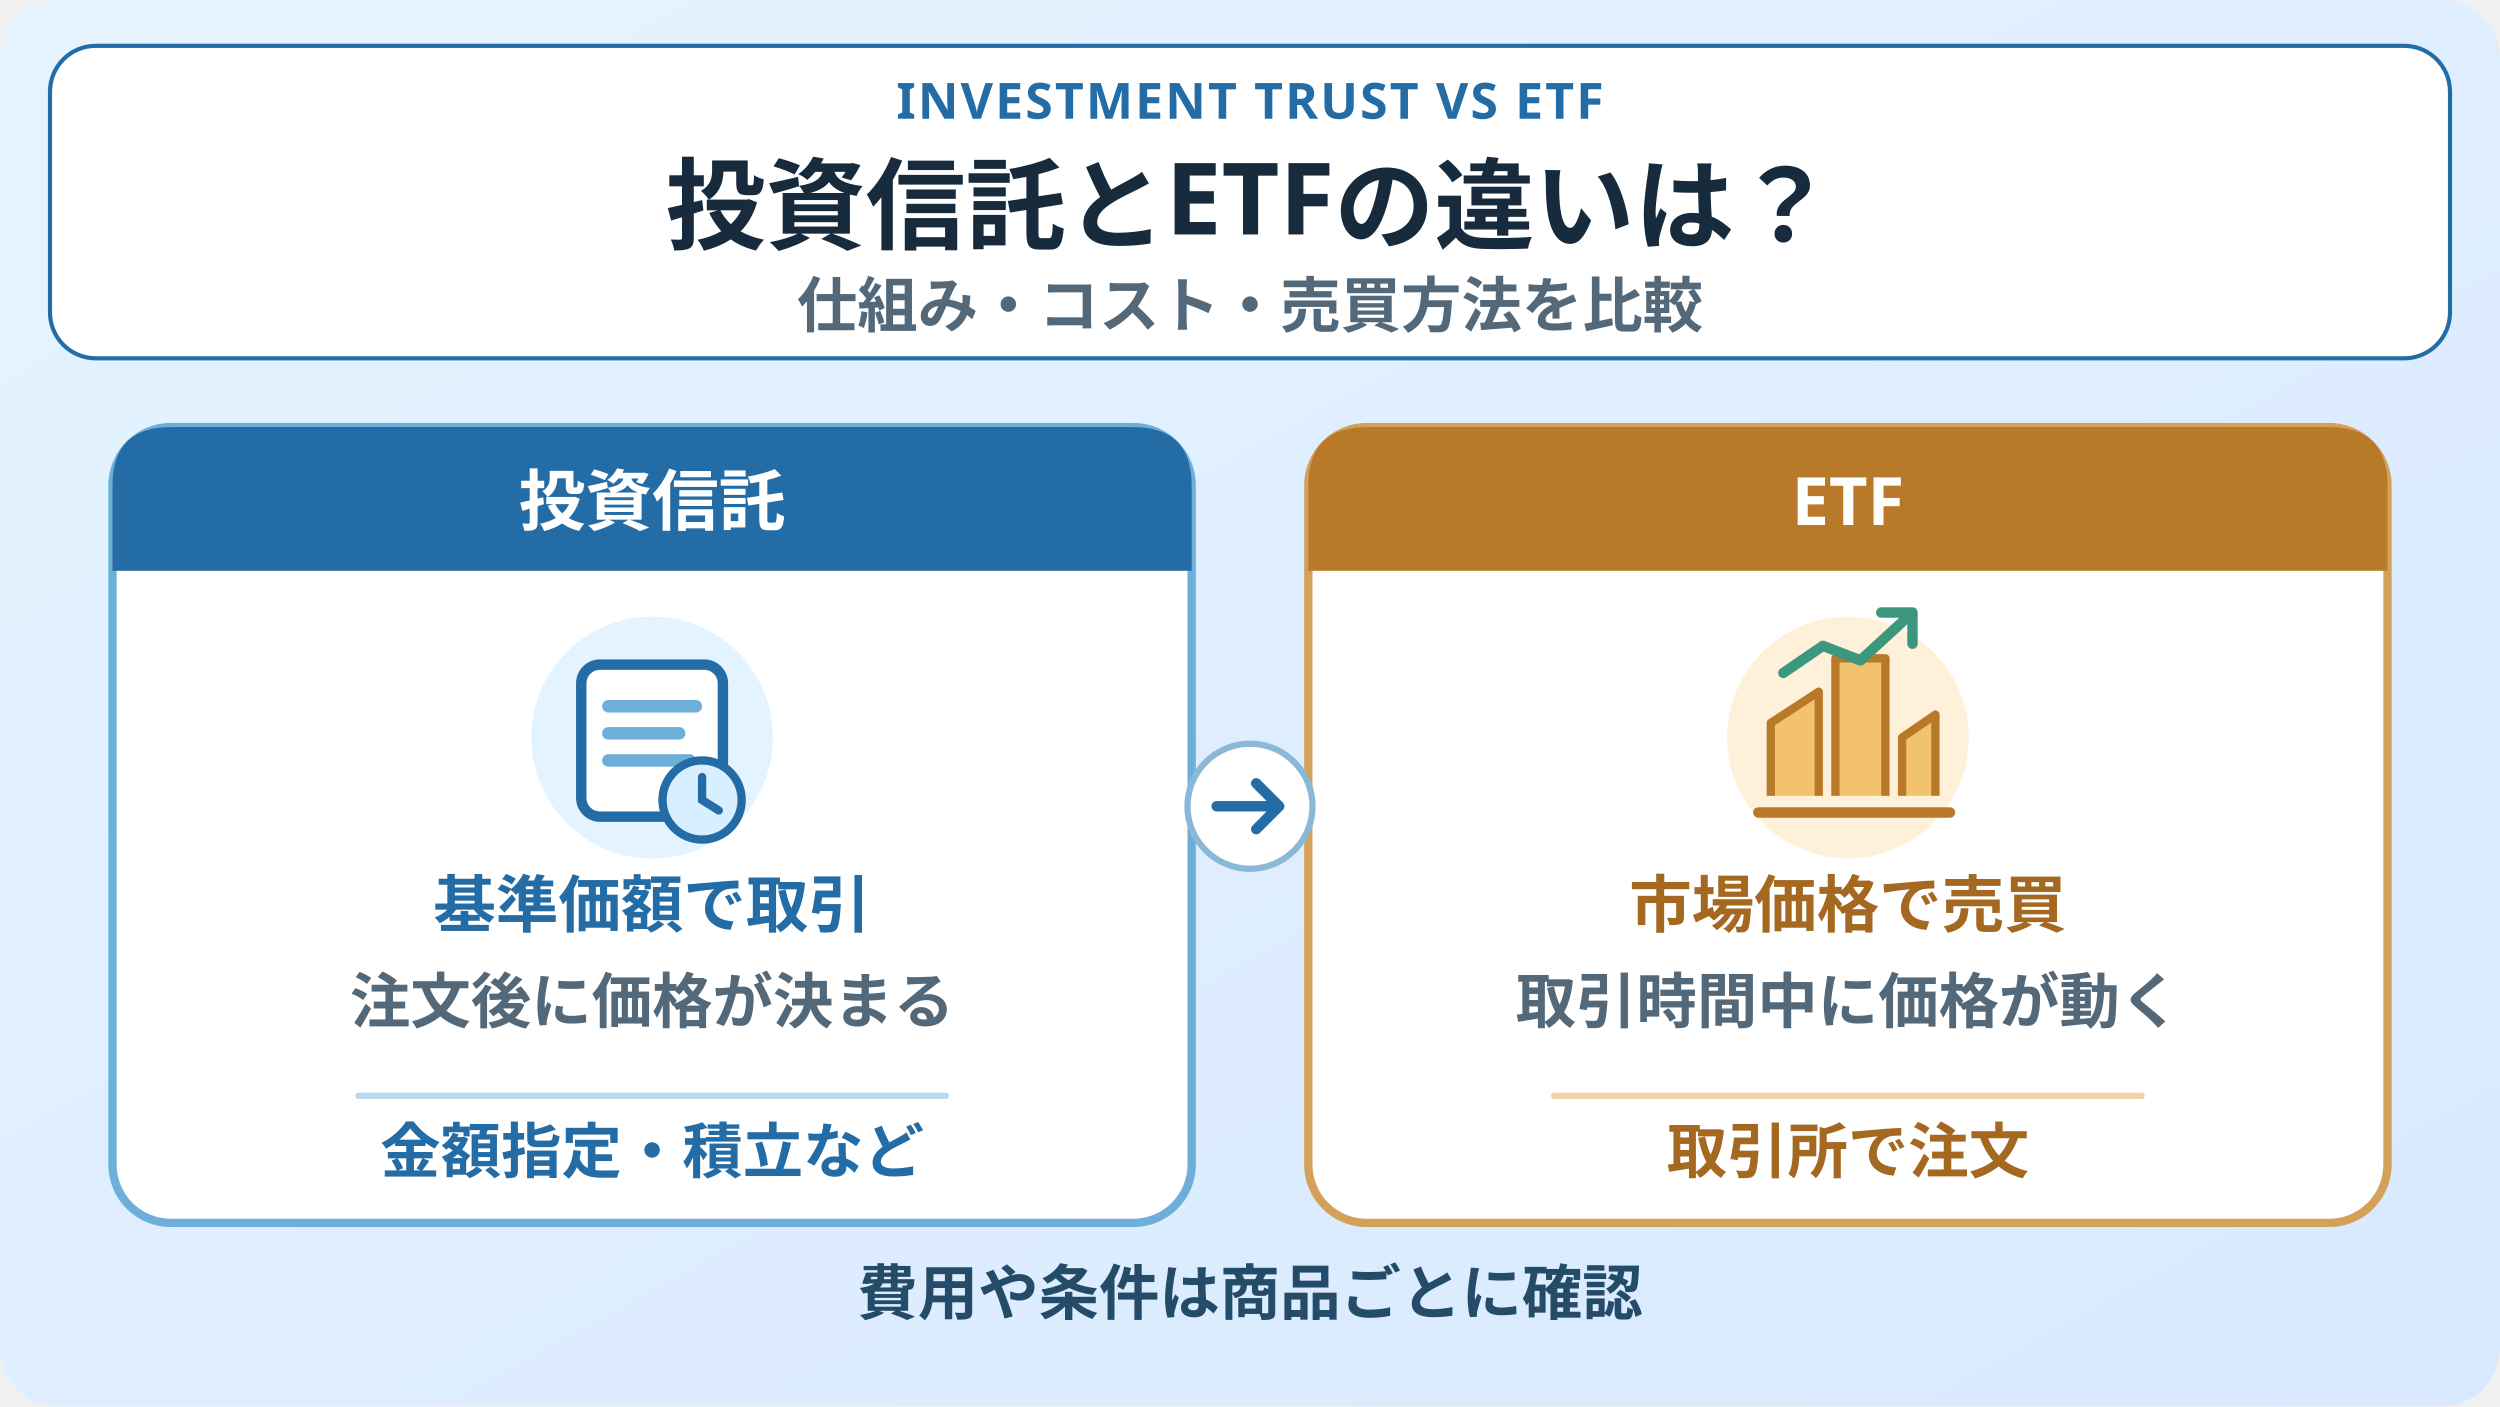
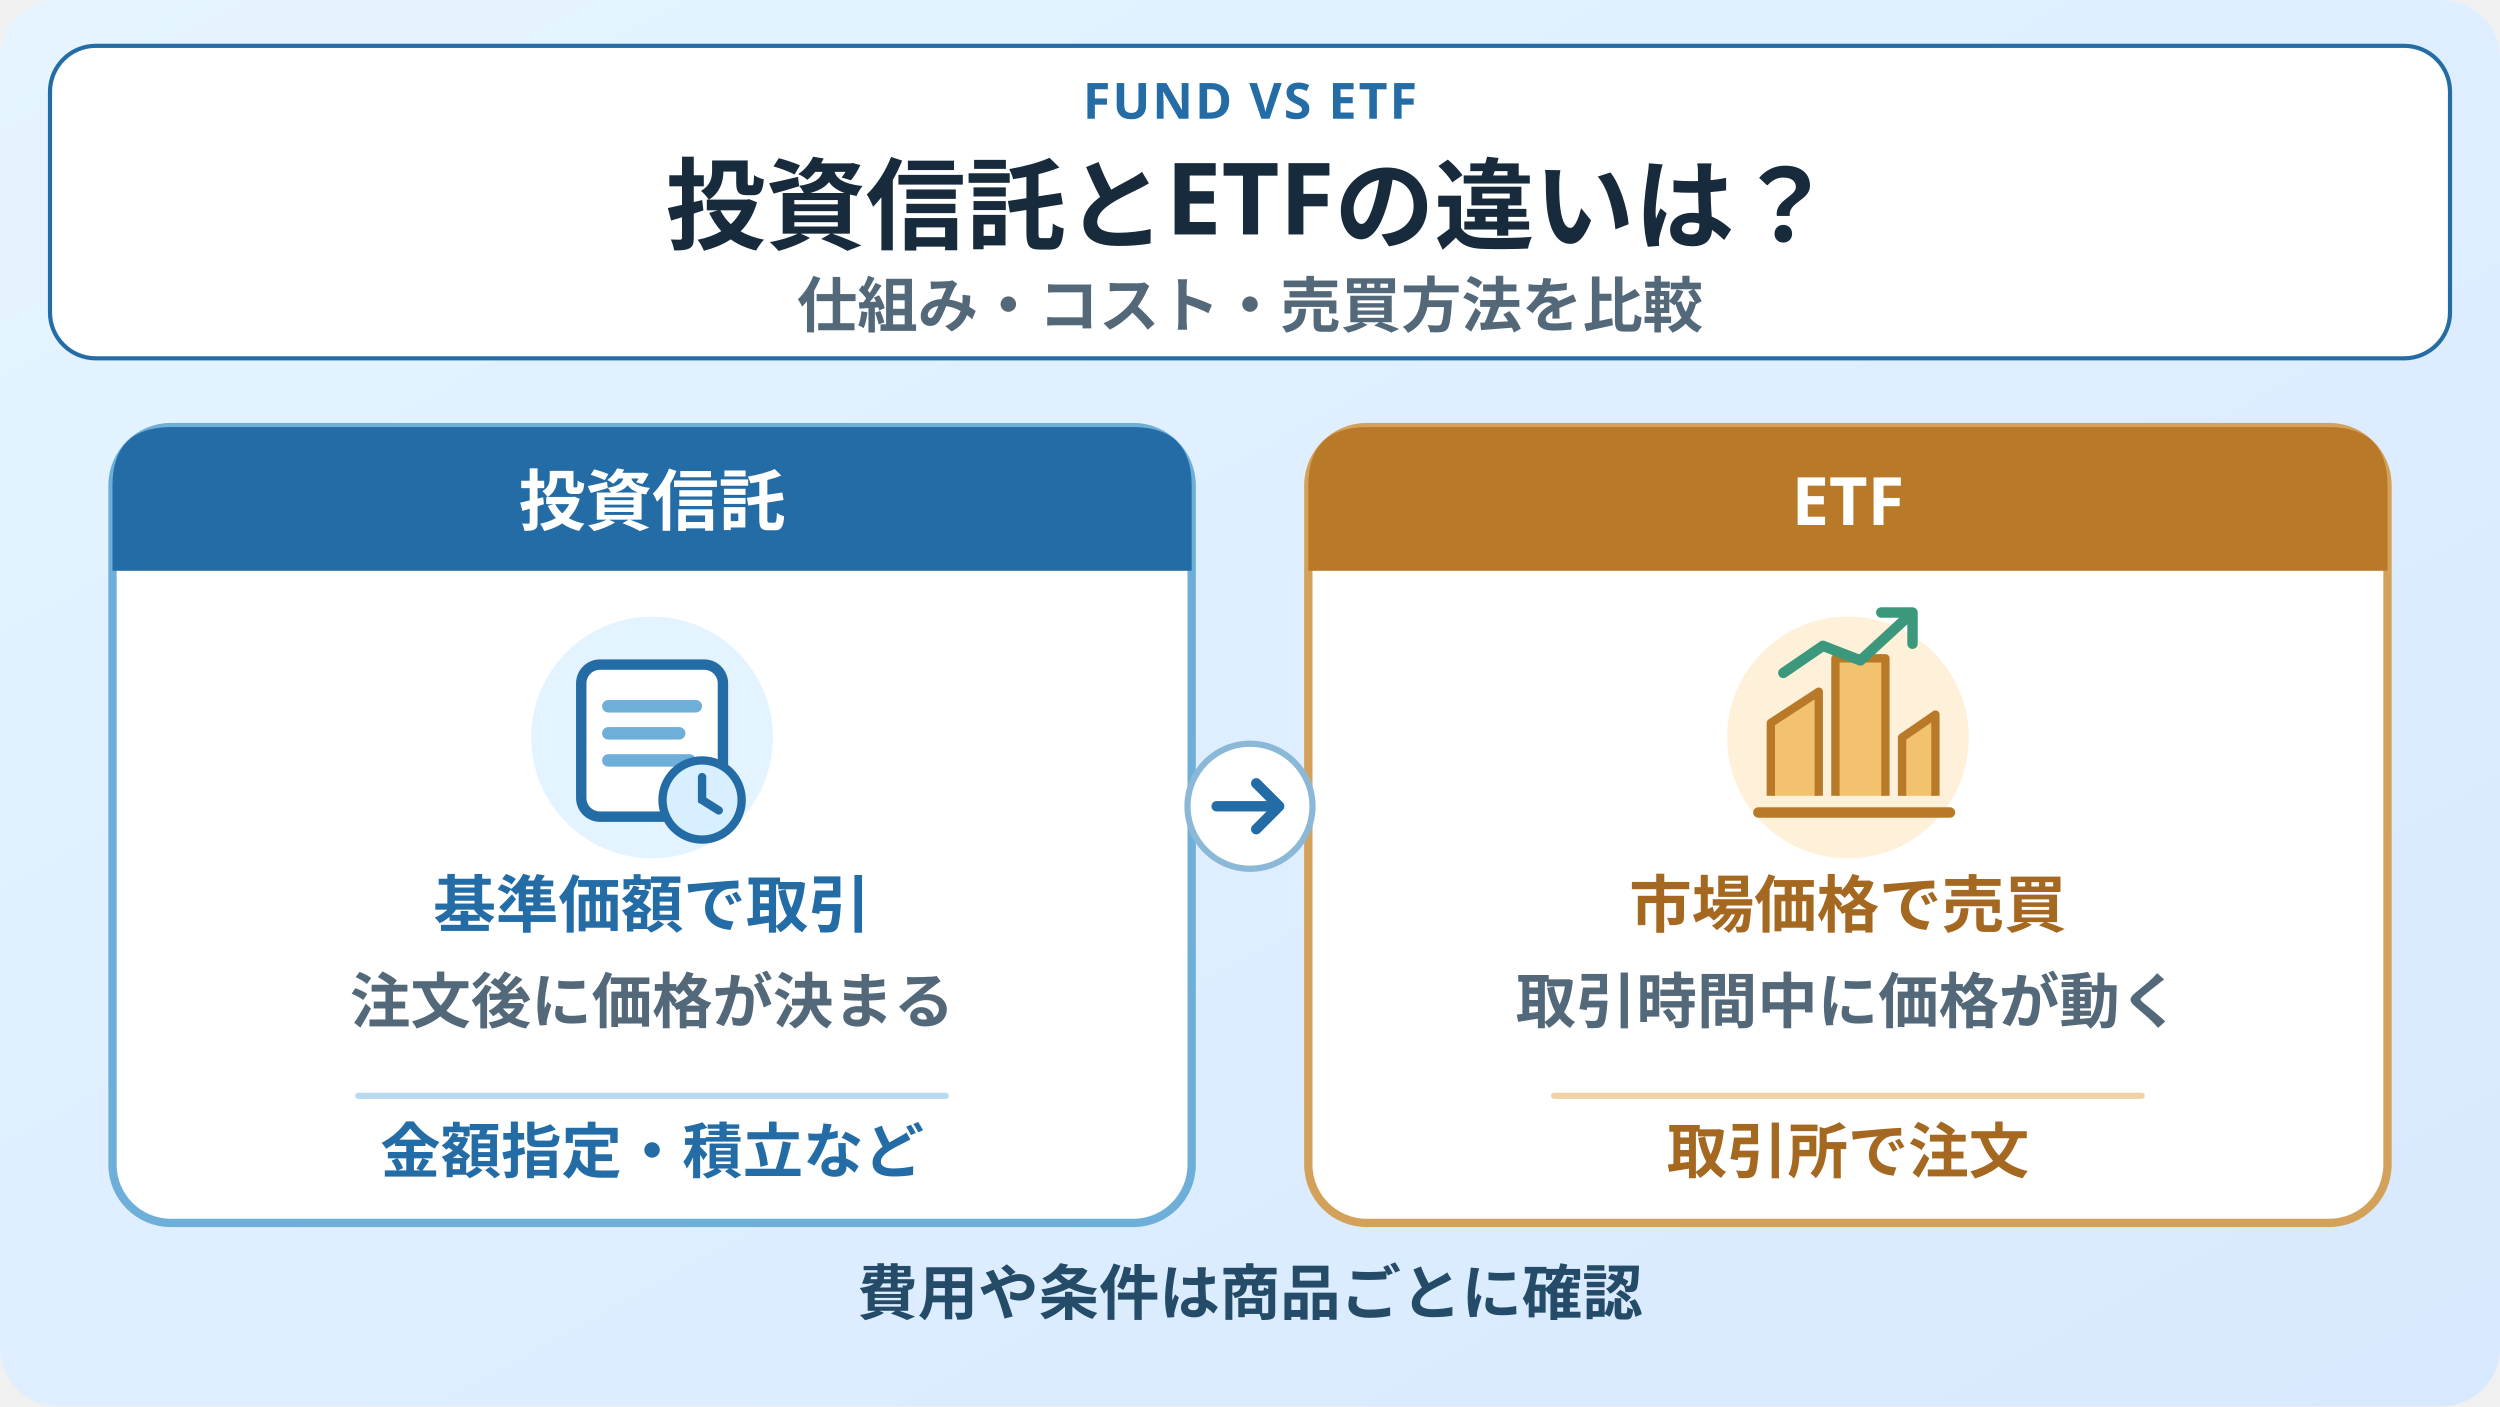
<svg xmlns="http://www.w3.org/2000/svg" width="1200" height="675" viewBox="0 0 1200 675" role="img" aria-labelledby="title desc">
  <defs>
    <linearGradient id="bg" x1="0" y1="0" x2="1" y2="1">
      <stop stop-color="#e5f4ff" />
      <stop offset="1" stop-color="#d8e9ff" />
    </linearGradient>
  </defs>
  <rect width="1200" height="675" rx="28" fill="url(#bg)" />
  <rect x="24" y="22" width="1152" height="150" rx="22" fill="#fff" stroke="#246ca5" stroke-width="2" />
-   <text x="600" y="57" text-anchor="middle" font-family="sans-serif" font-size="24" font-weight="800" letter-spacing="1" fill="#246ca5">INVESTMENT TRUST VS ETF</text>
+   <text x="600" y="57" text-anchor="middle" font-family="sans-serif" font-size="24" font-weight="800" letter-spacing="1" fill="#246ca5">FUND VS ETF</text>
  <text x="600" y="116" text-anchor="middle" font-family="sans-serif" font-size="48" font-weight="800" fill="#172b3d">投資信託とETFの違いは？</text>
  <text x="600" y="157" text-anchor="middle" font-family="sans-serif" font-size="29" font-weight="650" fill="#536879">仕組み・コスト・売買方法を比較</text>
  <rect x="54" y="205" width="518" height="382" rx="28" fill="#fff" stroke="#6eafd9" stroke-width="4" />
  <rect x="628" y="205" width="518" height="382" rx="28" fill="#fff" stroke="#d4a15b" stroke-width="4" />
  <path d="M54 233Q54 205 82 205H544Q572 205 572 233V274H54Z" fill="#246ca5" />
  <path d="M628 233Q628 205 656 205H1118Q1146 205 1146 233V274H628Z" fill="#b87928" />
  <text x="313" y="252" text-anchor="middle" font-family="sans-serif" font-size="32" font-weight="800" fill="#fff">投資信託</text>
  <text x="887" y="252" text-anchor="middle" font-family="sans-serif" font-size="32" font-weight="800" fill="#fff">ETF</text>
  <circle cx="313" cy="354" r="58" fill="#e3f3ff" />
  <rect x="279" y="319" width="68" height="73" rx="9" fill="#fff" stroke="#246ca5" stroke-width="5" />
  <path d="M292 339H334M292 352H326M292 365H331" stroke="#6eafd9" stroke-width="6" stroke-linecap="round" />
  <circle cx="337" cy="384" r="19" fill="#d8efff" stroke="#246ca5" stroke-width="4" />
  <path d="M337 373V384L345 389" fill="none" stroke="#246ca5" stroke-width="4" stroke-linecap="round" />
  <text x="313" y="445" text-anchor="middle" font-family="sans-serif" font-size="30" font-weight="800" fill="#246ca5">基準価額で取引</text>
  <text x="313" y="491" text-anchor="middle" font-family="sans-serif" font-size="29" font-weight="650" fill="#536879">注文後に価格が決まる</text>
  <path d="M172 526H454" stroke="#b9d9ef" stroke-width="3" stroke-linecap="round" />
  <text x="313" y="563" text-anchor="middle" font-family="sans-serif" font-size="29" font-weight="800" fill="#246ca5">金額指定・積立など</text>
  <circle cx="600" cy="387" r="30" fill="#fff" stroke="#8bb8d7" stroke-width="3" />
  <path d="M584 387H614M603 376L614 387L603 398" fill="none" stroke="#246ca5" stroke-width="5" stroke-linecap="round" stroke-linejoin="round" />
  <circle cx="887" cy="354" r="58" fill="#fff0d9" />
  <path d="M850 382V347L873 332V382M881 382V316H905V382M913 382V354L929 343V382" fill="#f3c26e" stroke="#b87928" stroke-width="4" stroke-linejoin="round" />
  <path d="M844 390H936" stroke="#b87928" stroke-width="5" stroke-linecap="round" />
  <path d="M856 323L875 310L893 317L918 294M903 294H918V309" fill="none" stroke="#3c987d" stroke-width="5" stroke-linecap="round" stroke-linejoin="round" />
  <text x="887" y="445" text-anchor="middle" font-family="sans-serif" font-size="30" font-weight="800" fill="#a56820">市場価格で売買</text>
  <text x="887" y="491" text-anchor="middle" font-family="sans-serif" font-size="29" font-weight="650" fill="#536879">取引時間中に価格が動く</text>
  <path d="M746 526H1028" stroke="#efd2a5" stroke-width="3" stroke-linecap="round" />
  <text x="887" y="563" text-anchor="middle" font-family="sans-serif" font-size="29" font-weight="800" fill="#a56820">取引所で注文</text>
  <text x="600" y="631" text-anchor="middle" font-family="sans-serif" font-size="29" font-weight="800" fill="#244b67">費用や条件は商品ごとに確認</text>
</svg>
